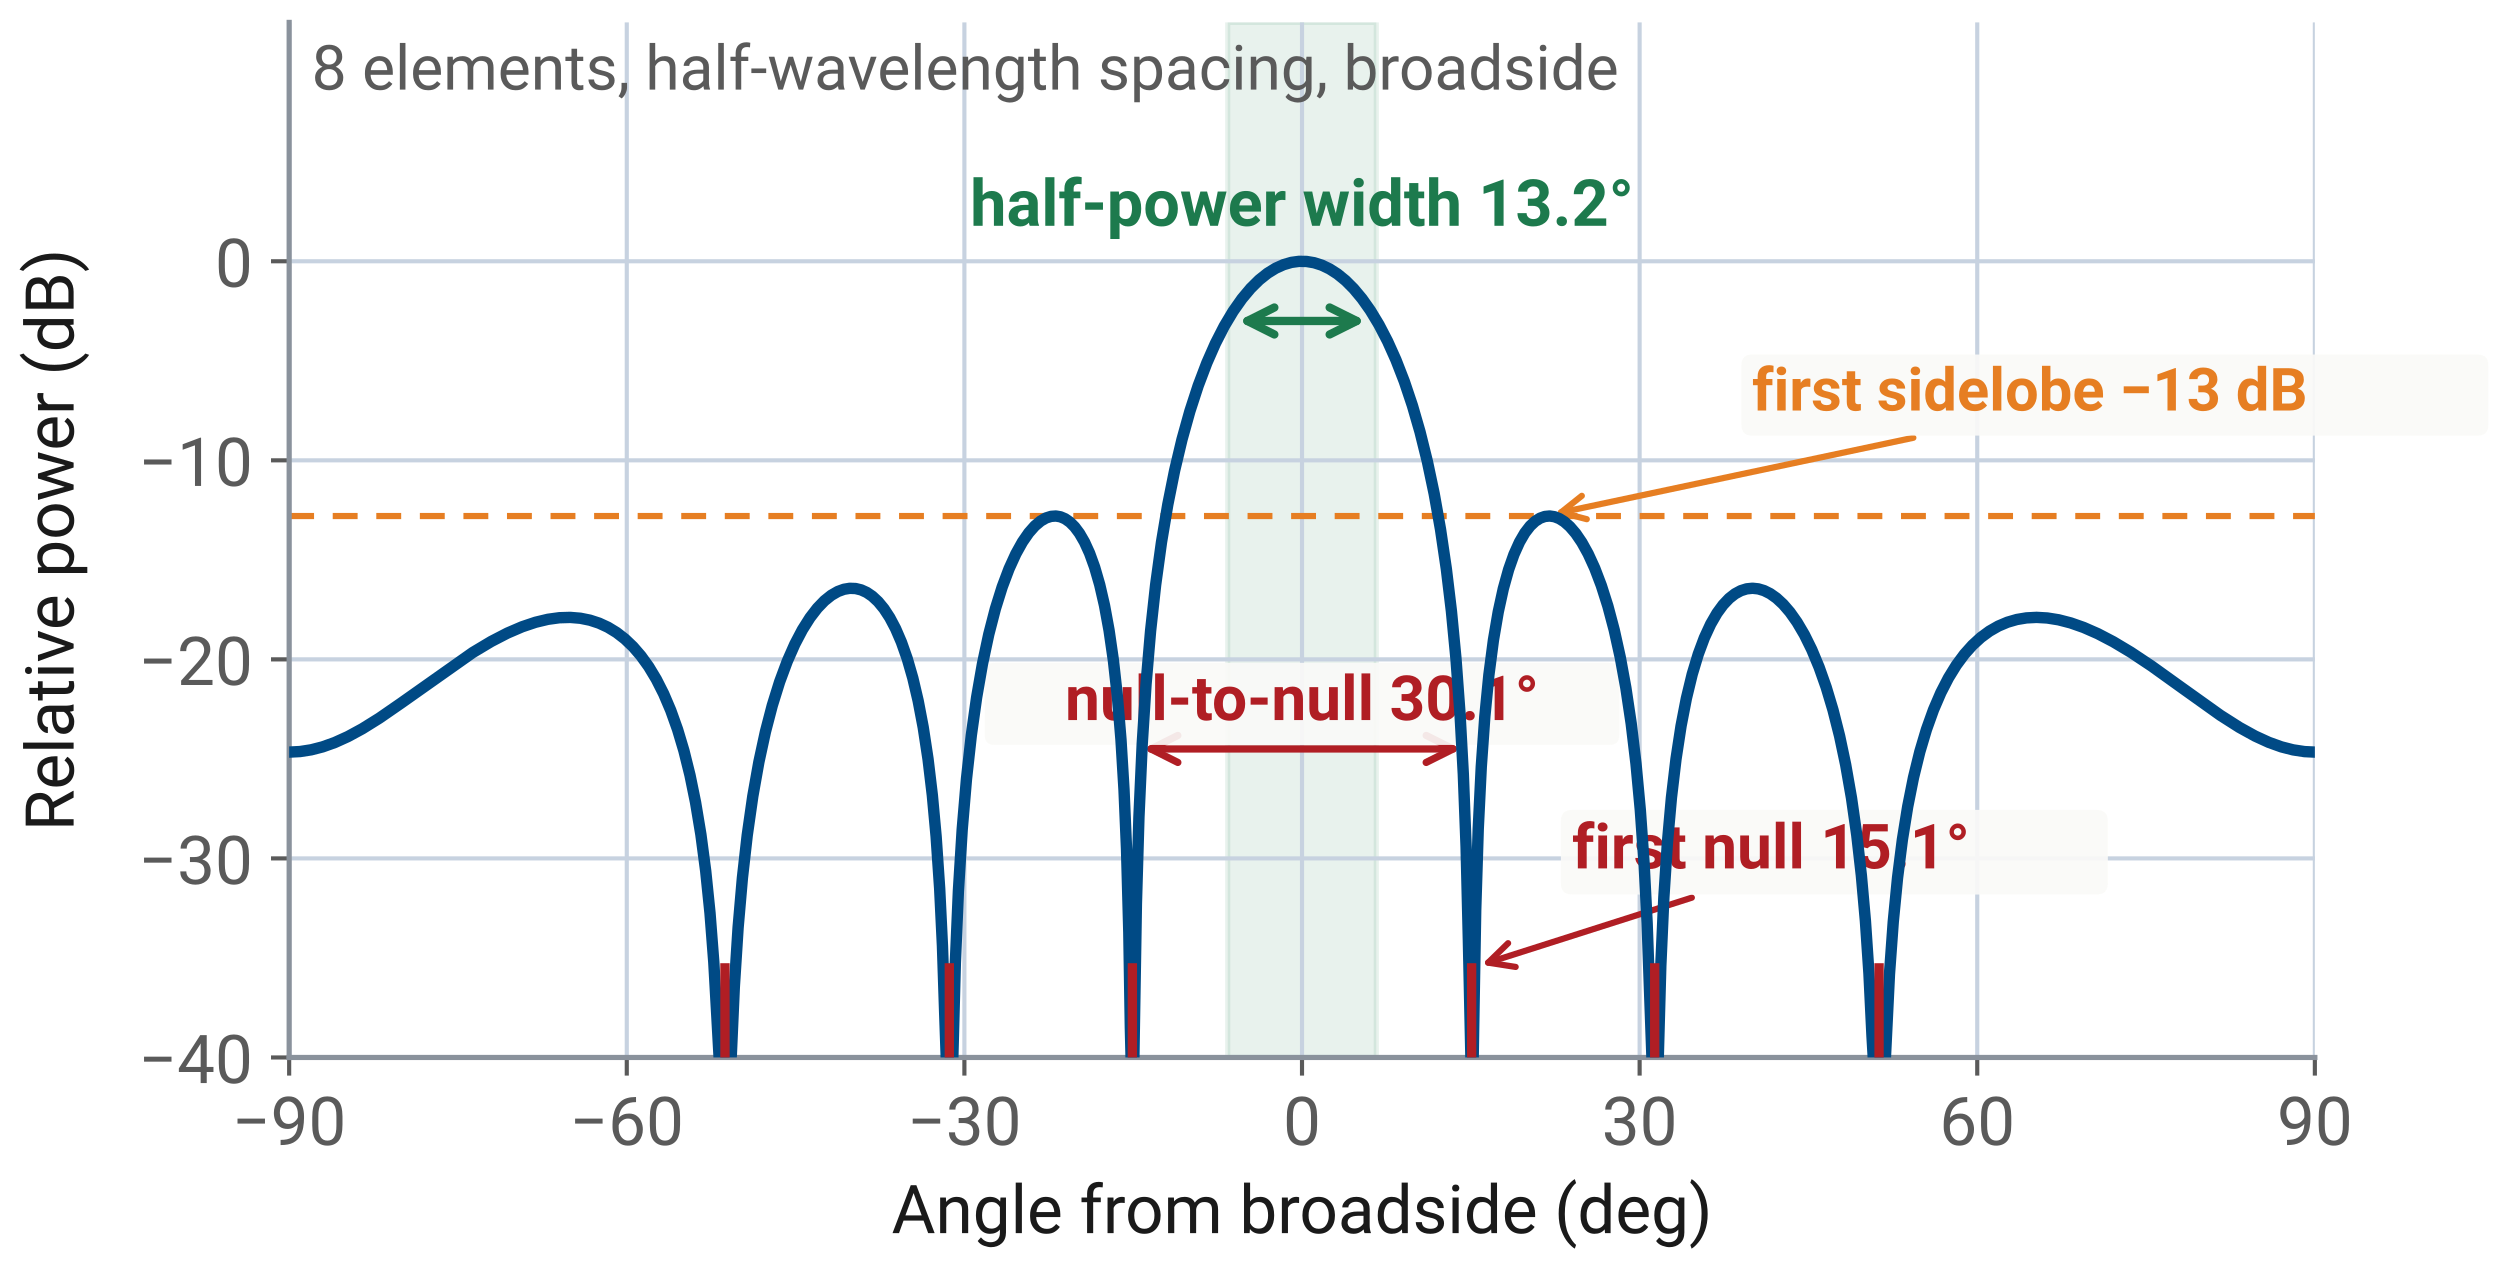
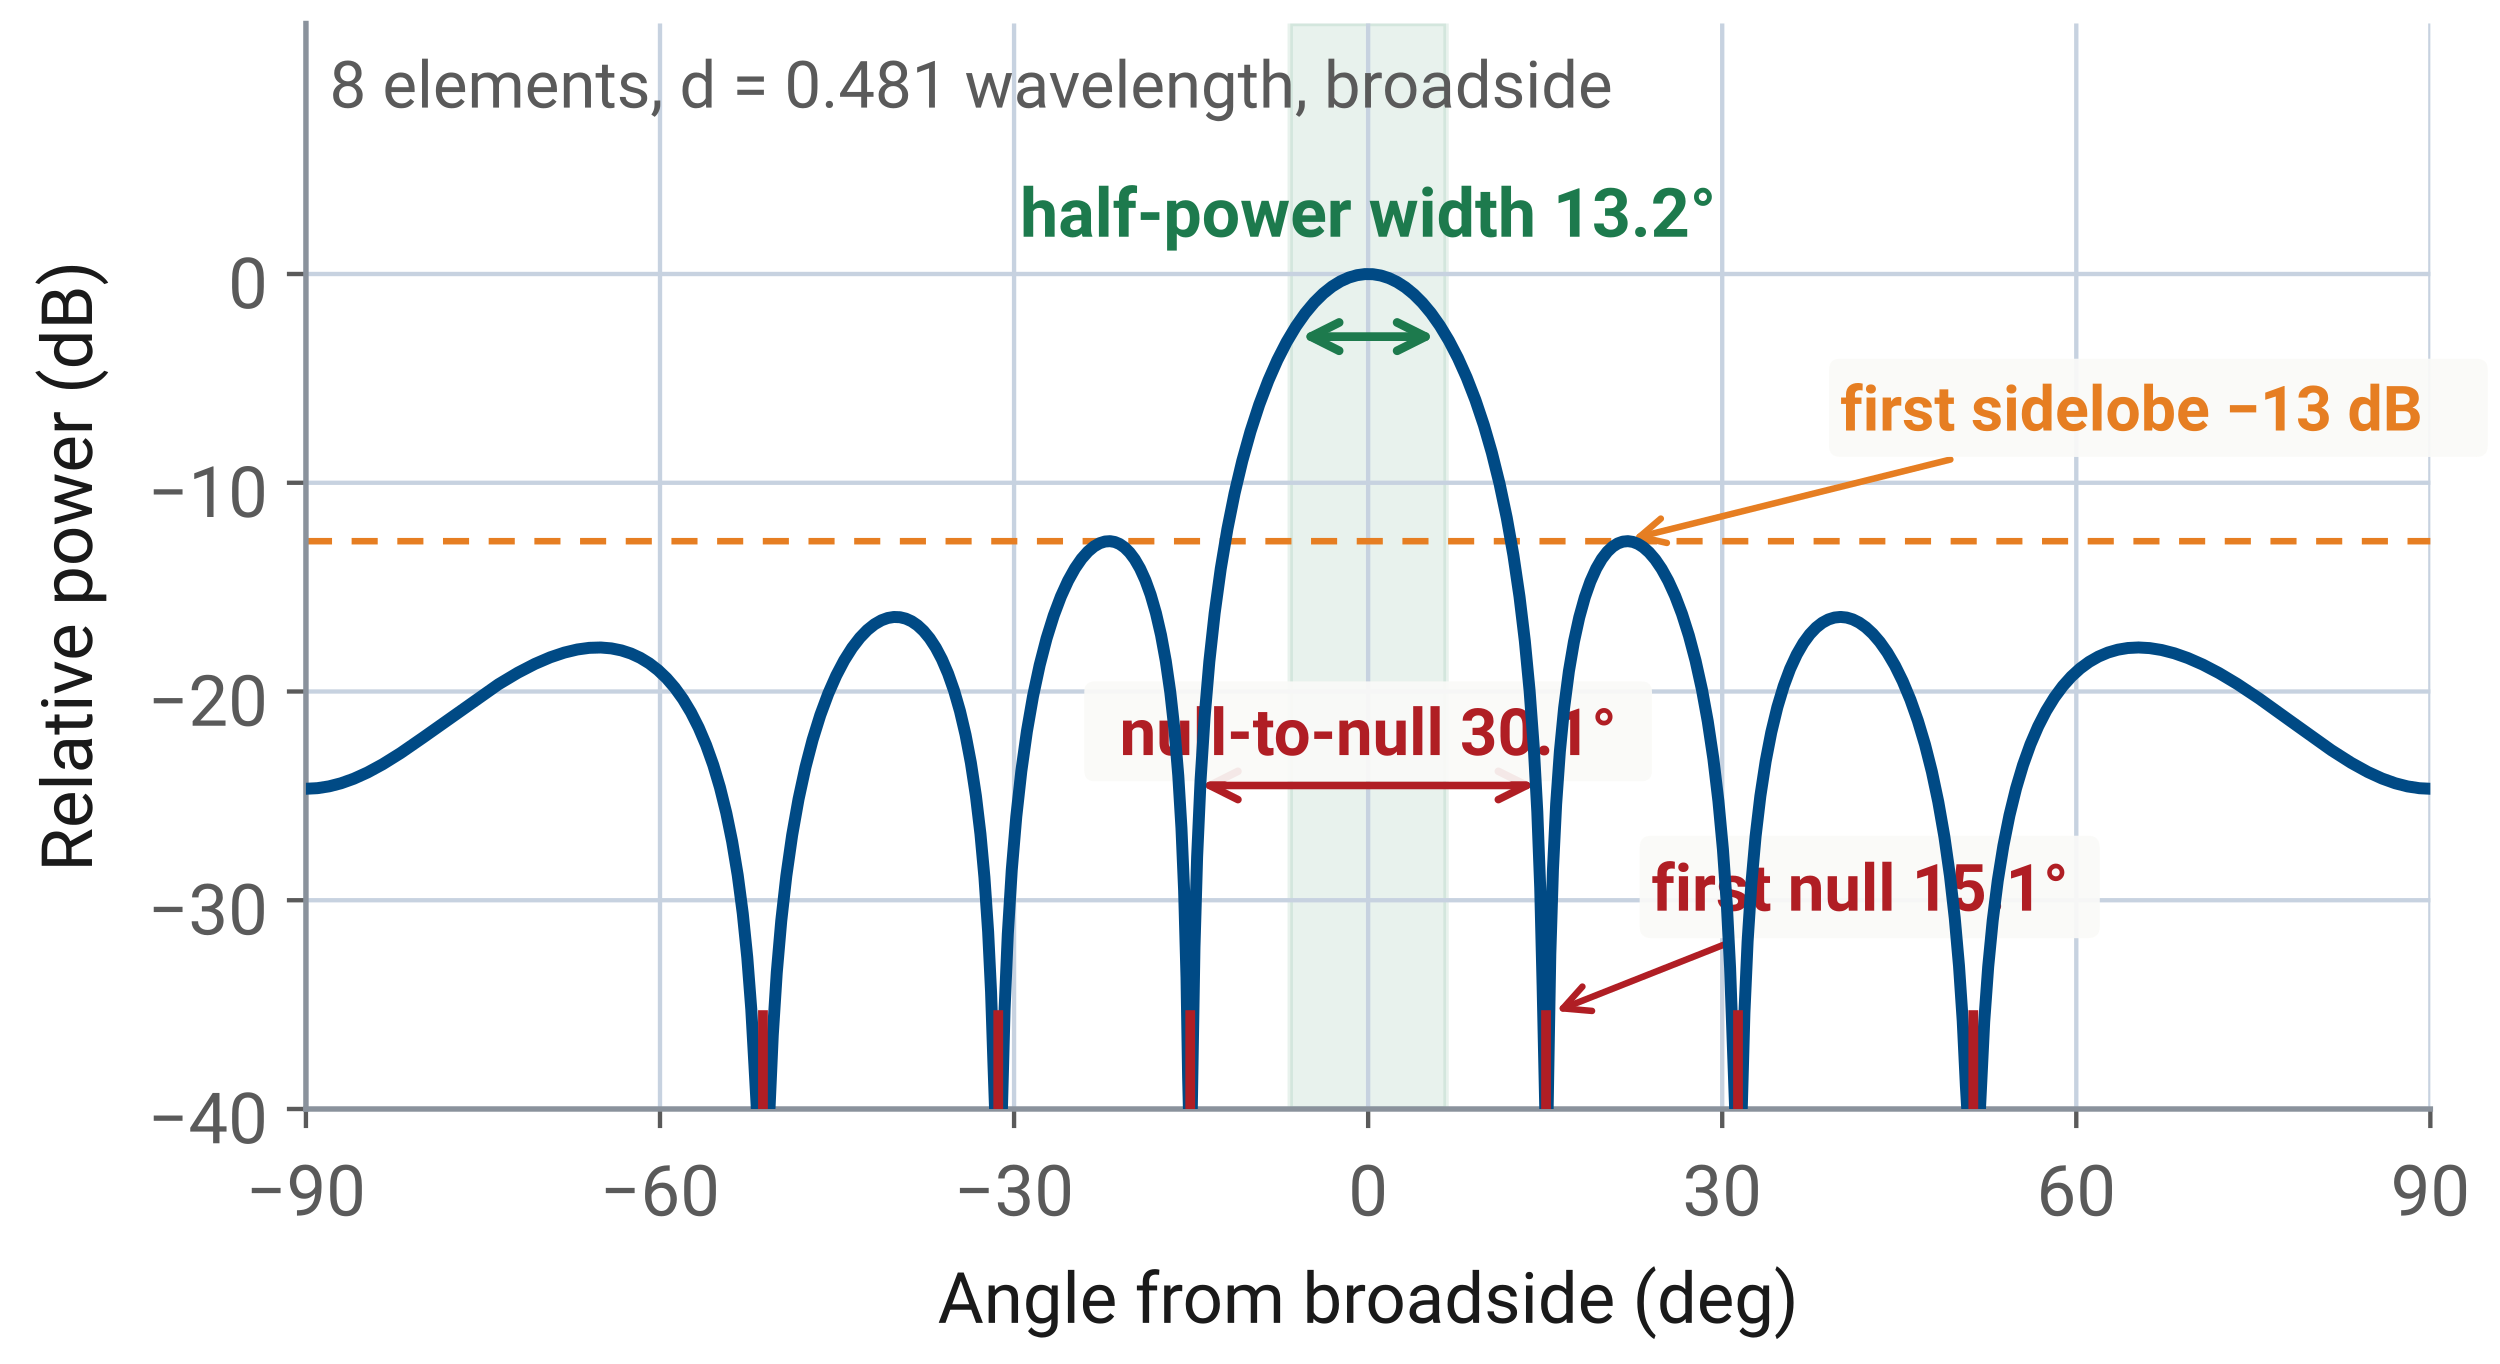
- <svg xmlns="http://www.w3.org/2000/svg" xmlns:xlink="http://www.w3.org/1999/xlink" width="482.057pt" height="245.225pt" viewBox="0 0 482.057 245.225" version="1.1">
+ <svg xmlns="http://www.w3.org/2000/svg" xmlns:xlink="http://www.w3.org/1999/xlink" width="459.655pt" height="250.683pt" viewBox="0 0 459.655 250.683" version="1.1">
  <defs>
    <style type="text/css">*{stroke-linejoin: round; stroke-linecap: butt}</style>
  </defs>
  <g id="figure_1">
    <g id="patch_1">
-       <path d="M 0 245.225  L 482.057 245.225  L 482.057 0  L 0 0  L 0 245.225  z " style="fill: none" />
+       <path d="M 0 250.683  L 459.655 250.683  L 459.655 0  L 0 0  L 0 250.683  z " style="fill: none" />
    </g>
    <g id="axes_1">
      <g id="patch_2">
-         <path d="M 55.757 203.904  L 446.357 203.904  L 446.357 4.32  L 55.757 4.32  L 55.757 203.904  z " style="fill: none" />
+         <path d="M 56.249 203.904  L 446.849 203.904  L 446.849 4.32  L 56.249 4.32  L 56.249 203.904  z " style="fill: none" />
      </g>
      <g id="FillBetweenPolyCollection_1">
        <defs>
-           <path id="m2b189ea350" d="M 236.735 -240.905  L 236.735 -41.321  L 265.379 -41.321  L 265.379 -240.905  L 265.379 -240.905  L 236.735 -240.905  z " style="stroke: #1d7a4d; stroke-opacity: 0.1" />
+           <path id="maadb2cdc3e" d="M 237.227 -246.363  L 237.227 -46.779  L 265.871 -46.779  L 265.871 -246.363  L 265.871 -246.363  L 237.227 -246.363  z " style="stroke: #1d7a4d; stroke-opacity: 0.1" />
        </defs>
-         <g clip-path="url(#p4d47779d0f)">
-           <use xlink:href="#m2b189ea350" x="0" y="245.225" style="fill: #1d7a4d; fill-opacity: 0.1; stroke: #1d7a4d; stroke-opacity: 0.1" />
+         <g clip-path="url(#p5439597405)">
+           <use xlink:href="#maadb2cdc3e" x="0" y="250.683" style="fill: #1d7a4d; fill-opacity: 0.1; stroke: #1d7a4d; stroke-opacity: 0.1" />
        </g>
      </g>
      <g id="matplotlib.axis_1">
        <g id="xtick_1">
          <g id="line2d_1">
-             <path d="M 55.757 203.904  L 55.757 4.32  " clip-path="url(#p4d47779d0f)" style="fill: none; stroke: #c7d2e0; stroke-width: 0.8; stroke-linecap: square" />
+             <path d="M 56.249 203.904  L 56.249 4.32  " clip-path="url(#p5439597405)" style="fill: none; stroke: #c7d2e0; stroke-width: 0.8; stroke-linecap: square" />
          </g>
          <g id="line2d_2">
            <defs>
-               <path id="m9b5aeeb4bc" d="M 0 0  L 0 3.5  " style="stroke: #5a5a5a; stroke-width: 0.8" />
+               <path id="m902a310d29" d="M 0 0  L 0 3.5  " style="stroke: #5a5a5a; stroke-width: 0.8" />
            </defs>
            <g>
-               <use xlink:href="#m9b5aeeb4bc" x="55.757" y="203.904" style="fill: #5a5a5a; stroke: #5a5a5a; stroke-width: 0.8" />
+               <use xlink:href="#m902a310d29" x="56.249" y="203.904" style="fill: #5a5a5a; stroke: #5a5a5a; stroke-width: 0.8" />
            </g>
          </g>
          <g id="text_1">
-             <text style="font-size: 13px; font-family:'Source Sans Pro', 'Segoe UI', Roboto, Helvetica, Arial, sans-serif; text-anchor: middle; fill: #5a5a5a" x="55.757" y="220.781" transform="rotate(-0 55.75711 220.781)">−90</text>
+             <text style="font-size: 13px; font-family:'Source Sans Pro', 'Segoe UI', Roboto, Helvetica, Arial, sans-serif; text-anchor: middle; fill: #5a5a5a" x="56.249" y="223.498" transform="rotate(-0 56.24918 223.4977)">−90</text>
          </g>
        </g>
        <g id="xtick_2">
          <g id="line2d_3">
-             <path d="M 120.857 203.904  L 120.857 4.32  " clip-path="url(#p4d47779d0f)" style="fill: none; stroke: #c7d2e0; stroke-width: 0.8; stroke-linecap: square" />
+             <path d="M 121.349 203.904  L 121.349 4.32  " clip-path="url(#p5439597405)" style="fill: none; stroke: #c7d2e0; stroke-width: 0.8; stroke-linecap: square" />
          </g>
          <g id="line2d_4">
            <g>
-               <use xlink:href="#m9b5aeeb4bc" x="120.857" y="203.904" style="fill: #5a5a5a; stroke: #5a5a5a; stroke-width: 0.8" />
+               <use xlink:href="#m902a310d29" x="121.349" y="203.904" style="fill: #5a5a5a; stroke: #5a5a5a; stroke-width: 0.8" />
            </g>
          </g>
          <g id="text_2">
-             <text style="font-size: 13px; font-family:'Source Sans Pro', 'Segoe UI', Roboto, Helvetica, Arial, sans-serif; text-anchor: middle; fill: #5a5a5a" x="120.857" y="220.781" transform="rotate(-0 120.8571 220.781)">−60</text>
+             <text style="font-size: 13px; font-family:'Source Sans Pro', 'Segoe UI', Roboto, Helvetica, Arial, sans-serif; text-anchor: middle; fill: #5a5a5a" x="121.349" y="223.498" transform="rotate(-0 121.3492 223.4977)">−60</text>
          </g>
        </g>
        <g id="xtick_3">
          <g id="line2d_5">
-             <path d="M 185.957 203.904  L 185.957 4.32  " clip-path="url(#p4d47779d0f)" style="fill: none; stroke: #c7d2e0; stroke-width: 0.8; stroke-linecap: square" />
+             <path d="M 186.449 203.904  L 186.449 4.32  " clip-path="url(#p5439597405)" style="fill: none; stroke: #c7d2e0; stroke-width: 0.8; stroke-linecap: square" />
          </g>
          <g id="line2d_6">
            <g>
-               <use xlink:href="#m9b5aeeb4bc" x="185.957" y="203.904" style="fill: #5a5a5a; stroke: #5a5a5a; stroke-width: 0.8" />
+               <use xlink:href="#m902a310d29" x="186.449" y="203.904" style="fill: #5a5a5a; stroke: #5a5a5a; stroke-width: 0.8" />
            </g>
          </g>
          <g id="text_3">
-             <text style="font-size: 13px; font-family:'Source Sans Pro', 'Segoe UI', Roboto, Helvetica, Arial, sans-serif; text-anchor: middle; fill: #5a5a5a" x="185.957" y="220.781" transform="rotate(-0 185.9571 220.781)">−30</text>
+             <text style="font-size: 13px; font-family:'Source Sans Pro', 'Segoe UI', Roboto, Helvetica, Arial, sans-serif; text-anchor: middle; fill: #5a5a5a" x="186.449" y="223.498" transform="rotate(-0 186.4492 223.4977)">−30</text>
          </g>
        </g>
        <g id="xtick_4">
          <g id="line2d_7">
-             <path d="M 251.057 203.904  L 251.057 4.32  " clip-path="url(#p4d47779d0f)" style="fill: none; stroke: #c7d2e0; stroke-width: 0.8; stroke-linecap: square" />
+             <path d="M 251.549 203.904  L 251.549 4.32  " clip-path="url(#p5439597405)" style="fill: none; stroke: #c7d2e0; stroke-width: 0.8; stroke-linecap: square" />
          </g>
          <g id="line2d_8">
            <g>
-               <use xlink:href="#m9b5aeeb4bc" x="251.057" y="203.904" style="fill: #5a5a5a; stroke: #5a5a5a; stroke-width: 0.8" />
+               <use xlink:href="#m902a310d29" x="251.549" y="203.904" style="fill: #5a5a5a; stroke: #5a5a5a; stroke-width: 0.8" />
            </g>
          </g>
          <g id="text_4">
-             <text style="font-size: 13px; font-family:'Source Sans Pro', 'Segoe UI', Roboto, Helvetica, Arial, sans-serif; text-anchor: middle; fill: #5a5a5a" x="251.057" y="220.781" transform="rotate(-0 251.0571 220.781)">0</text>
+             <text style="font-size: 13px; font-family:'Source Sans Pro', 'Segoe UI', Roboto, Helvetica, Arial, sans-serif; text-anchor: middle; fill: #5a5a5a" x="251.549" y="223.498" transform="rotate(-0 251.5492 223.4977)">0</text>
          </g>
        </g>
        <g id="xtick_5">
          <g id="line2d_9">
-             <path d="M 316.157 203.904  L 316.157 4.32  " clip-path="url(#p4d47779d0f)" style="fill: none; stroke: #c7d2e0; stroke-width: 0.8; stroke-linecap: square" />
+             <path d="M 316.649 203.904  L 316.649 4.32  " clip-path="url(#p5439597405)" style="fill: none; stroke: #c7d2e0; stroke-width: 0.8; stroke-linecap: square" />
          </g>
          <g id="line2d_10">
            <g>
-               <use xlink:href="#m9b5aeeb4bc" x="316.157" y="203.904" style="fill: #5a5a5a; stroke: #5a5a5a; stroke-width: 0.8" />
+               <use xlink:href="#m902a310d29" x="316.649" y="203.904" style="fill: #5a5a5a; stroke: #5a5a5a; stroke-width: 0.8" />
            </g>
          </g>
          <g id="text_5">
-             <text style="font-size: 13px; font-family:'Source Sans Pro', 'Segoe UI', Roboto, Helvetica, Arial, sans-serif; text-anchor: middle; fill: #5a5a5a" x="316.157" y="220.781" transform="rotate(-0 316.1571 220.781)">30</text>
+             <text style="font-size: 13px; font-family:'Source Sans Pro', 'Segoe UI', Roboto, Helvetica, Arial, sans-serif; text-anchor: middle; fill: #5a5a5a" x="316.649" y="223.498" transform="rotate(-0 316.6492 223.4977)">30</text>
          </g>
        </g>
        <g id="xtick_6">
          <g id="line2d_11">
-             <path d="M 381.257 203.904  L 381.257 4.32  " clip-path="url(#p4d47779d0f)" style="fill: none; stroke: #c7d2e0; stroke-width: 0.8; stroke-linecap: square" />
+             <path d="M 381.749 203.904  L 381.749 4.32  " clip-path="url(#p5439597405)" style="fill: none; stroke: #c7d2e0; stroke-width: 0.8; stroke-linecap: square" />
          </g>
          <g id="line2d_12">
            <g>
-               <use xlink:href="#m9b5aeeb4bc" x="381.257" y="203.904" style="fill: #5a5a5a; stroke: #5a5a5a; stroke-width: 0.8" />
+               <use xlink:href="#m902a310d29" x="381.749" y="203.904" style="fill: #5a5a5a; stroke: #5a5a5a; stroke-width: 0.8" />
            </g>
          </g>
          <g id="text_6">
-             <text style="font-size: 13px; font-family:'Source Sans Pro', 'Segoe UI', Roboto, Helvetica, Arial, sans-serif; text-anchor: middle; fill: #5a5a5a" x="381.257" y="220.781" transform="rotate(-0 381.2571 220.781)">60</text>
+             <text style="font-size: 13px; font-family:'Source Sans Pro', 'Segoe UI', Roboto, Helvetica, Arial, sans-serif; text-anchor: middle; fill: #5a5a5a" x="381.749" y="223.498" transform="rotate(-0 381.7492 223.4977)">60</text>
          </g>
        </g>
        <g id="xtick_7">
          <g id="line2d_13">
-             <path d="M 446.357 203.904  L 446.357 4.32  " clip-path="url(#p4d47779d0f)" style="fill: none; stroke: #c7d2e0; stroke-width: 0.8; stroke-linecap: square" />
+             <path d="M 446.849 203.904  L 446.849 4.32  " clip-path="url(#p5439597405)" style="fill: none; stroke: #c7d2e0; stroke-width: 0.8; stroke-linecap: square" />
          </g>
          <g id="line2d_14">
            <g>
-               <use xlink:href="#m9b5aeeb4bc" x="446.357" y="203.904" style="fill: #5a5a5a; stroke: #5a5a5a; stroke-width: 0.8" />
+               <use xlink:href="#m902a310d29" x="446.849" y="203.904" style="fill: #5a5a5a; stroke: #5a5a5a; stroke-width: 0.8" />
            </g>
          </g>
          <g id="text_7">
-             <text style="font-size: 13px; font-family:'Source Sans Pro', 'Segoe UI', Roboto, Helvetica, Arial, sans-serif; text-anchor: middle; fill: #5a5a5a" x="446.357" y="220.781" transform="rotate(-0 446.3571 220.781)">90</text>
+             <text style="font-size: 13px; font-family:'Source Sans Pro', 'Segoe UI', Roboto, Helvetica, Arial, sans-serif; text-anchor: middle; fill: #5a5a5a" x="446.849" y="223.498" transform="rotate(-0 446.8492 223.4977)">90</text>
          </g>
        </g>
        <g id="text_8">
-           <text style="font-size: 13px; font-family:'Source Sans Pro', 'Segoe UI', Roboto, Helvetica, Arial, sans-serif; text-anchor: middle; fill: #1a1a1a" x="251.057" y="237.782" transform="rotate(-0 251.0571 237.782)">Angle from broadside  (deg)</text>
+           <text style="font-size: 13px; font-family:'Source Sans Pro', 'Segoe UI', Roboto, Helvetica, Arial, sans-serif; text-anchor: middle; fill: #1a1a1a" x="251.549" y="243.227" transform="rotate(-0 251.5492 243.2272)">Angle from broadside  (deg)</text>
        </g>
      </g>
      <g id="matplotlib.axis_2">
        <g id="ytick_1">
          <g id="line2d_15">
-             <path d="M 55.757 50.378  L 446.357 50.378  " clip-path="url(#p4d47779d0f)" style="fill: none; stroke: #c7d2e0; stroke-width: 0.8; stroke-linecap: square" />
+             <path d="M 56.249 50.378  L 446.849 50.378  " clip-path="url(#p5439597405)" style="fill: none; stroke: #c7d2e0; stroke-width: 0.8; stroke-linecap: square" />
          </g>
          <g id="line2d_16">
            <defs>
-               <path id="mc2848ee93f" d="M 0 0  L -3.5 0  " style="stroke: #5a5a5a; stroke-width: 0.8" />
+               <path id="m5b1b4cfa90" d="M 0 0  L -3.5 0  " style="stroke: #5a5a5a; stroke-width: 0.8" />
            </defs>
            <g>
-               <use xlink:href="#mc2848ee93f" x="55.757" y="50.378" style="fill: #5a5a5a; stroke: #5a5a5a; stroke-width: 0.8" />
+               <use xlink:href="#m5b1b4cfa90" x="56.249" y="50.378" style="fill: #5a5a5a; stroke: #5a5a5a; stroke-width: 0.8" />
            </g>
          </g>
          <g id="text_9">
-             <text style="font-size: 13px; font-family:'Source Sans Pro', 'Segoe UI', Roboto, Helvetica, Arial, sans-serif; text-anchor: end; fill: #5a5a5a" x="48.757" y="55.316" transform="rotate(-0 48.75711 55.31632)">0</text>
+             <text style="font-size: 13px; font-family:'Source Sans Pro', 'Segoe UI', Roboto, Helvetica, Arial, sans-serif; text-anchor: end; fill: #5a5a5a" x="49.249" y="56.675" transform="rotate(-0 49.24918 56.67472)">0</text>
          </g>
        </g>
        <g id="ytick_2">
          <g id="line2d_17">
-             <path d="M 55.757 88.759  L 446.357 88.759  " clip-path="url(#p4d47779d0f)" style="fill: none; stroke: #c7d2e0; stroke-width: 0.8; stroke-linecap: square" />
+             <path d="M 56.249 88.759  L 446.849 88.759  " clip-path="url(#p5439597405)" style="fill: none; stroke: #c7d2e0; stroke-width: 0.8; stroke-linecap: square" />
          </g>
          <g id="line2d_18">
            <g>
-               <use xlink:href="#mc2848ee93f" x="55.757" y="88.759" style="fill: #5a5a5a; stroke: #5a5a5a; stroke-width: 0.8" />
+               <use xlink:href="#m5b1b4cfa90" x="56.249" y="88.759" style="fill: #5a5a5a; stroke: #5a5a5a; stroke-width: 0.8" />
            </g>
          </g>
          <g id="text_10">
-             <text style="font-size: 13px; font-family:'Source Sans Pro', 'Segoe UI', Roboto, Helvetica, Arial, sans-serif; text-anchor: end; fill: #5a5a5a" x="48.757" y="93.698" transform="rotate(-0 48.75711 93.69786)">−10</text>
+             <text style="font-size: 13px; font-family:'Source Sans Pro', 'Segoe UI', Roboto, Helvetica, Arial, sans-serif; text-anchor: end; fill: #5a5a5a" x="49.249" y="95.056" transform="rotate(-0 49.24918 95.05626)">−10</text>
          </g>
        </g>
        <g id="ytick_3">
          <g id="line2d_19">
-             <path d="M 55.757 127.141  L 446.357 127.141  " clip-path="url(#p4d47779d0f)" style="fill: none; stroke: #c7d2e0; stroke-width: 0.8; stroke-linecap: square" />
+             <path d="M 56.249 127.141  L 446.849 127.141  " clip-path="url(#p5439597405)" style="fill: none; stroke: #c7d2e0; stroke-width: 0.8; stroke-linecap: square" />
          </g>
          <g id="line2d_20">
            <g>
-               <use xlink:href="#mc2848ee93f" x="55.757" y="127.141" style="fill: #5a5a5a; stroke: #5a5a5a; stroke-width: 0.8" />
+               <use xlink:href="#m5b1b4cfa90" x="56.249" y="127.141" style="fill: #5a5a5a; stroke: #5a5a5a; stroke-width: 0.8" />
            </g>
          </g>
          <g id="text_11">
-             <text style="font-size: 13px; font-family:'Source Sans Pro', 'Segoe UI', Roboto, Helvetica, Arial, sans-serif; text-anchor: end; fill: #5a5a5a" x="48.757" y="132.079" transform="rotate(-0 48.75711 132.0794)">−20</text>
+             <text style="font-size: 13px; font-family:'Source Sans Pro', 'Segoe UI', Roboto, Helvetica, Arial, sans-serif; text-anchor: end; fill: #5a5a5a" x="49.249" y="133.438" transform="rotate(-0 49.24918 133.4378)">−20</text>
          </g>
        </g>
        <g id="ytick_4">
          <g id="line2d_21">
-             <path d="M 55.757 165.522  L 446.357 165.522  " clip-path="url(#p4d47779d0f)" style="fill: none; stroke: #c7d2e0; stroke-width: 0.8; stroke-linecap: square" />
+             <path d="M 56.249 165.522  L 446.849 165.522  " clip-path="url(#p5439597405)" style="fill: none; stroke: #c7d2e0; stroke-width: 0.8; stroke-linecap: square" />
          </g>
          <g id="line2d_22">
            <g>
-               <use xlink:href="#mc2848ee93f" x="55.757" y="165.522" style="fill: #5a5a5a; stroke: #5a5a5a; stroke-width: 0.8" />
+               <use xlink:href="#m5b1b4cfa90" x="56.249" y="165.522" style="fill: #5a5a5a; stroke: #5a5a5a; stroke-width: 0.8" />
            </g>
          </g>
          <g id="text_12">
-             <text style="font-size: 13px; font-family:'Source Sans Pro', 'Segoe UI', Roboto, Helvetica, Arial, sans-serif; text-anchor: end; fill: #5a5a5a" x="48.757" y="170.461" transform="rotate(-0 48.75711 170.4609)">−30</text>
+             <text style="font-size: 13px; font-family:'Source Sans Pro', 'Segoe UI', Roboto, Helvetica, Arial, sans-serif; text-anchor: end; fill: #5a5a5a" x="49.249" y="171.819" transform="rotate(-0 49.24918 171.8193)">−30</text>
          </g>
        </g>
        <g id="ytick_5">
          <g id="line2d_23">
-             <path d="M 55.757 203.904  L 446.357 203.904  " clip-path="url(#p4d47779d0f)" style="fill: none; stroke: #c7d2e0; stroke-width: 0.8; stroke-linecap: square" />
+             <path d="M 56.249 203.904  L 446.849 203.904  " clip-path="url(#p5439597405)" style="fill: none; stroke: #c7d2e0; stroke-width: 0.8; stroke-linecap: square" />
          </g>
          <g id="line2d_24">
            <g>
-               <use xlink:href="#mc2848ee93f" x="55.757" y="203.904" style="fill: #5a5a5a; stroke: #5a5a5a; stroke-width: 0.8" />
+               <use xlink:href="#m5b1b4cfa90" x="56.249" y="203.904" style="fill: #5a5a5a; stroke: #5a5a5a; stroke-width: 0.8" />
            </g>
          </g>
          <g id="text_13">
-             <text style="font-size: 13px; font-family:'Source Sans Pro', 'Segoe UI', Roboto, Helvetica, Arial, sans-serif; text-anchor: end; fill: #5a5a5a" x="48.757" y="208.842" transform="rotate(-0 48.75711 208.8425)">−40</text>
+             <text style="font-size: 13px; font-family:'Source Sans Pro', 'Segoe UI', Roboto, Helvetica, Arial, sans-serif; text-anchor: end; fill: #5a5a5a" x="49.249" y="210.201" transform="rotate(-0 49.24918 210.2009)">−40</text>
          </g>
        </g>
        <g id="text_14">
-           <text style="font-size: 13px; font-family:'Source Sans Pro', 'Segoe UI', Roboto, Helvetica, Arial, sans-serif; text-anchor: middle; fill: #1a1a1a" x="14.198" y="104.112" transform="rotate(-90 14.19797 104.112)">Relative power  (dB)</text>
+           <text style="font-size: 13px; font-family:'Source Sans Pro', 'Segoe UI', Roboto, Helvetica, Arial, sans-serif; text-anchor: middle; fill: #1a1a1a" x="16.914" y="104.112" transform="rotate(-90 16.91375 104.112)">Relative power  (dB)</text>
        </g>
      </g>
      <g id="line2d_25">
-         <path d="M 55.757 99.506  L 446.357 99.506  " clip-path="url(#p4d47779d0f)" style="fill: none; stroke-dasharray: 4.8,3.6; stroke-dashoffset: 0; stroke: #e67e22; stroke-width: 1.2" />
+         <path d="M 56.249 99.506  L 446.849 99.506  " clip-path="url(#p5439597405)" style="fill: none; stroke-dasharray: 4.8,3.6; stroke-dashoffset: 0; stroke: #e67e22; stroke-width: 1.2" />
      </g>
      <g id="patch_3">
-         <path d="M 55.757 203.904  L 55.757 4.32  " style="fill: none; stroke: #8a929c; stroke-linejoin: miter; stroke-linecap: square" />
+         <path d="M 56.249 203.904  L 56.249 4.32  " style="fill: none; stroke: #8a929c; stroke-linejoin: miter; stroke-linecap: square" />
      </g>
      <g id="patch_4">
-         <path d="M 55.757 203.904  L 446.357 203.904  " style="fill: none; stroke: #8a929c; stroke-linejoin: miter; stroke-linecap: square" />
+         <path d="M 56.249 203.904  L 446.849 203.904  " style="fill: none; stroke: #8a929c; stroke-linejoin: miter; stroke-linecap: square" />
      </g>
      <g id="patch_5">
-         <path d="M 240.521 61.892  Q 251.055 61.892 261.59 61.892  " style="fill: none; stroke: #1d7a4d; stroke-width: 1.6; stroke-linecap: round" />
-         <path d="M 245.721 64.492  L 240.521 61.892  L 245.721 59.292  " style="fill: none; stroke: #1d7a4d; stroke-width: 1.6; stroke-linecap: round" />
-         <path d="M 256.39 59.292  L 261.59 61.892  L 256.39 64.492  " style="fill: none; stroke: #1d7a4d; stroke-width: 1.6; stroke-linecap: round" />
+         <path d="M 241.013 61.892  Q 251.547 61.892 262.082 61.892  " style="fill: none; stroke: #1d7a4d; stroke-width: 1.6; stroke-linecap: round" />
+         <path d="M 246.213 64.492  L 241.013 61.892  L 246.213 59.292  " style="fill: none; stroke: #1d7a4d; stroke-width: 1.6; stroke-linecap: round" />
+         <path d="M 256.882 59.292  L 262.082 61.892  L 256.882 64.492  " style="fill: none; stroke: #1d7a4d; stroke-width: 1.6; stroke-linecap: round" />
      </g>
      <g id="text_15">
-         <text style="font-weight: 700; font-size: 12.5px; font-family:'Source Sans Pro', 'Segoe UI', Roboto, Helvetica, Arial, sans-serif; text-anchor: middle; fill: #1d7a4d" x="251.057" y="43.537" transform="rotate(-0 251.0571 43.53676)">half-power width  13.2°</text>
+         <text style="font-weight: 700; font-size: 12.5px; font-family:'Source Sans Pro', 'Segoe UI', Roboto, Helvetica, Arial, sans-serif; text-anchor: middle; fill: #1d7a4d" x="251.549" y="43.525" transform="rotate(-0 251.5492 43.52456)">half-power width  13.2°</text>
      </g>
      <g id="patch_6">
-         <path d="M 326.221 173.091  Q 305.946 179.558 286.949 185.617  " style="fill: none; stroke: #b01e24; stroke-width: 1.2; stroke-linecap: round" />
-         <path d="M 292.251 186.445  L 286.949 185.617  L 290.793 181.872  " style="fill: none; stroke: #b01e24; stroke-width: 1.2; stroke-linecap: round" />
+         <path d="M 318.112 173.232  Q 302.113 179.565 287.361 185.404  " style="fill: none; stroke: #b01e24; stroke-width: 1.2; stroke-linecap: round" />
+         <path d="M 292.708 185.869  L 287.361 185.404  L 290.941 181.406  " style="fill: none; stroke: #b01e24; stroke-width: 1.2; stroke-linecap: round" />
      </g>
      <g id="text_16">
        <g id="patch_7">
-           <path d="M 303.137 172.484  L 404.278 172.484  Q 406.438 172.484 406.438 170.324  L 406.438 158.323  Q 406.438 156.163 404.278 156.163  L 303.137 156.163  Q 300.977 156.163 300.977 158.323  L 300.977 170.324  Q 300.977 172.484 303.137 172.484  z " style="fill: #fafaf7; opacity: 0.92" />
-         </g>
-         <text style="font-weight: 700; font-size: 12px; font-family:'Source Sans Pro', 'Segoe UI', Roboto, Helvetica, Arial, sans-serif; text-anchor: start; fill: #b01e24" x="303.137" y="167.442" transform="rotate(-0 303.1371 167.4415)">first null  15.1°</text>
+           <path d="M 303.629 172.496  L 383.907 172.496  Q 386.067 172.496 386.067 170.336  L 386.067 155.817  Q 386.067 153.657 383.907 153.657  L 303.629 153.657  Q 301.469 153.657 301.469 155.817  L 301.469 170.336  Q 301.469 172.496 303.629 172.496  z " style="fill: #fafaf7; opacity: 0.92" />
+         </g>
+         <text style="font-weight: 700; font-size: 12px; font-family:'Source Sans Pro', 'Segoe UI', Roboto, Helvetica, Arial, sans-serif; text-anchor: start; fill: #b01e24" x="303.629" y="167.442" transform="rotate(-0 303.6292 167.4415)">first null  15.1°</text>
      </g>
      <g id="patch_8">
-         <path d="M 221.914 144.413  Q 251.057 144.413 280.2 144.413  " style="fill: none; stroke: #b01e24; stroke-width: 1.4; stroke-linecap: round" />
-         <path d="M 227.114 147.013  L 221.914 144.413  L 227.114 141.813  " style="fill: none; stroke: #b01e24; stroke-width: 1.4; stroke-linecap: round" />
-         <path d="M 275 141.813  L 280.2 144.413  L 275 147.013  " style="fill: none; stroke: #b01e24; stroke-width: 1.4; stroke-linecap: round" />
+         <path d="M 222.406 144.413  Q 251.549 144.413 280.692 144.413  " style="fill: none; stroke: #b01e24; stroke-width: 1.4; stroke-linecap: round" />
+         <path d="M 227.606 147.013  L 222.406 144.413  L 227.606 141.813  " style="fill: none; stroke: #b01e24; stroke-width: 1.4; stroke-linecap: round" />
+         <path d="M 275.492 141.813  L 280.692 144.413  L 275.492 147.013  " style="fill: none; stroke: #b01e24; stroke-width: 1.4; stroke-linecap: round" />
      </g>
      <g id="text_17">
        <g id="patch_9">
-           <path d="M 191.794 143.646  L 310.32 143.646  Q 312.24 143.646 312.24 141.726  L 312.24 129.725  Q 312.24 127.805 310.32 127.805  L 191.794 127.805  Q 189.874 127.805 189.874 129.725  L 189.874 141.726  Q 189.874 143.646 191.794 143.646  z " style="fill: #fafaf7; opacity: 0.92" />
-         </g>
-         <text style="font-weight: 700; font-size: 12px; font-family:'Source Sans Pro', 'Segoe UI', Roboto, Helvetica, Arial, sans-serif; text-anchor: middle; fill: #b01e24" x="251.057" y="138.843" transform="rotate(-0 251.0571 138.8431)">null-to-null  30.1°</text>
+           <path d="M 201.281 143.646  L 301.817 143.646  Q 303.737 143.646 303.737 141.726  L 303.737 127.206  Q 303.737 125.286 301.817 125.286  L 201.281 125.286  Q 199.361 125.286 199.361 127.206  L 199.361 141.726  Q 199.361 143.646 201.281 143.646  z " style="fill: #fafaf7; opacity: 0.92" />
+         </g>
+         <text style="font-weight: 700; font-size: 12px; font-family:'Source Sans Pro', 'Segoe UI', Roboto, Helvetica, Arial, sans-serif; text-anchor: middle; fill: #b01e24" x="251.549" y="138.831" transform="rotate(-0 251.5492 138.8314)">null-to-null  30.1°</text>
      </g>
      <g id="patch_10">
-         <path d="M 368.932 84.413  Q 334.302 91.752 300.985 98.813  " style="fill: none; stroke: #e67e22; stroke-width: 1.2; stroke-linecap: round" />
-         <path d="M 305.962 100.109  L 300.985 98.813  L 305.008 95.609  " style="fill: none; stroke: #e67e22; stroke-width: 1.2; stroke-linecap: round" />
+         <path d="M 358.592 84.491  Q 329.369 91.757 301.449 98.7  " style="fill: none; stroke: #e67e22; stroke-width: 1.2; stroke-linecap: round" />
+         <path d="M 306.468 99.822  L 301.449 98.7  L 305.358 95.358  " style="fill: none; stroke: #e67e22; stroke-width: 1.2; stroke-linecap: round" />
      </g>
      <g id="text_18">
        <g id="patch_11">
-           <path d="M 337.857 83.997  L 477.737 83.997  Q 479.807 83.997 479.807 81.927  L 479.807 70.426  Q 479.807 68.356 477.737 68.356  L 337.857 68.356  Q 335.787 68.356 335.787 70.426  L 335.787 81.927  Q 335.787 83.997 337.857 83.997  z " style="fill: #fafaf7; opacity: 0.92" />
-         </g>
-         <text style="font-weight: 700; font-size: 11.5px; font-family:'Source Sans Pro', 'Segoe UI', Roboto, Helvetica, Arial, sans-serif; text-anchor: start; fill: #e67e22" x="337.857" y="79.164" transform="rotate(-0 337.8571 79.164)">first sidelobe  −13 dB</text>
+           <path d="M 338.349 84.008  L 455.335 84.008  Q 457.405 84.008 457.405 81.938  L 457.405 68.023  Q 457.405 65.953 455.335 65.953  L 338.349 65.953  Q 336.279 65.953 336.279 68.023  L 336.279 81.938  Q 336.279 84.008 338.349 84.008  z " style="fill: #fafaf7; opacity: 0.92" />
+         </g>
+         <text style="font-weight: 700; font-size: 11.5px; font-family:'Source Sans Pro', 'Segoe UI', Roboto, Helvetica, Arial, sans-serif; text-anchor: start; fill: #e67e22" x="338.349" y="79.164" transform="rotate(-0 338.3492 79.164)">first sidelobe  −13 dB</text>
      </g>
      <g id="text_19">
-         <text style="font-size: 12px; font-family:'Source Sans Pro', 'Segoe UI', Roboto, Helvetica, Arial, sans-serif; text-anchor: start; fill: #5a5a5a" x="60.097" y="17.276" transform="rotate(-0 60.09711 17.27628)">8 elements, half-wavelength spacing, broadside</text>
+         <text style="font-size: 12px; font-family:'Source Sans Pro', 'Segoe UI', Roboto, Helvetica, Arial, sans-serif; text-anchor: start; fill: #5a5a5a" x="60.589" y="19.783" transform="rotate(-0 60.58918 19.78315)">8 elements, d = 0.481 wavelength, broadside</text>
      </g>
      <g id="line2d_26">
-         <path d="M 55.757 145.024  L 57.857 144.915  L 60.005 144.581  L 62.202 144.016  L 64.546 143.179  L 67.085 142.029  L 69.868 140.518  L 73.139 138.479  L 77.338 135.578  L 91.155 125.823  L 94.719 123.691  L 97.844 122.075  L 100.676 120.858  L 103.264 119.987  L 105.656 119.415  L 107.853 119.114  L 109.953 119.051  L 111.906 119.212  L 113.761 119.586  L 115.519 120.16  L 117.228 120.95  L 118.888 121.963  L 120.499 123.209  L 122.061 124.699  L 123.575 126.449  L 125.089 128.55  L 126.553 130.98  L 127.969 133.775  L 129.336 136.984  L 130.655 140.675  L 131.875 144.761  L 133.047 149.479  L 134.121 154.732  L 135.147 160.913  L 136.074 167.95  L 136.904 176.053  L 137.637 185.549  L 138.223 195.943  L 138.662 203.904  L 140.957 203.904  L 141.006 203.575  L 141.591 190.349  L 142.324 178.849  L 143.154 169.282  L 144.082 161.061  L 145.156 153.544  L 146.327 146.942  L 147.597 141.083  L 148.915 136.027  L 150.331 131.477  L 151.796 127.527  L 153.261 124.205  L 154.725 121.416  L 156.19 119.098  L 157.606 117.261  L 158.973 115.84  L 160.291 114.785  L 161.561 114.053  L 162.733 113.625  L 163.856 113.441  L 164.979 113.484  L 166.053 113.746  L 167.127 114.235  L 168.201 114.967  L 169.324 116.013  L 170.447 117.375  L 171.57 119.094  L 172.693 121.221  L 173.816 123.83  L 174.939 127.021  L 176.013 130.753  L 177.038 135.117  L 178.015 140.247  L 178.943 146.355  L 179.773 153.32  L 180.505 161.294  L 181.189 171.327  L 181.726 182.388  L 182.165 195.608  L 182.458 203.904  L 183.727 203.836  L 184.216 185.565  L 184.802 171.798  L 185.534 159.947  L 186.364 150.15  L 187.292 141.774  L 188.317 134.466  L 189.44 128.017  L 190.661 122.295  L 191.93 117.392  L 193.248 113.173  L 194.567 109.673  L 195.885 106.781  L 197.154 104.501  L 198.375 102.734  L 199.547 101.407  L 200.67 100.462  L 201.695 99.877  L 202.672 99.567  L 203.599 99.501  L 204.478 99.652  L 205.357 100.022  L 206.285 100.666  L 207.212 101.593  L 208.14 102.832  L 209.116 104.52  L 210.093 106.665  L 211.069 109.359  L 212.046 112.734  L 212.974 116.755  L 213.852 121.547  L 214.682 127.307  L 215.464 134.359  L 216.147 142.59  L 216.733 152.262  L 217.221 163.742  L 217.661 179.768  L 217.954 197.997  L 218.1 203.904  L 218.637 203.904  L 218.735 197.841  L 219.126 174.211  L 219.614 157.52  L 220.249 143.414  L 220.981 131.936  L 221.86 121.644  L 222.836 112.754  L 223.959 104.564  L 225.18 97.277  L 226.498 90.712  L 227.914 84.751  L 229.428 79.319  L 231.039 74.369  L 232.699 69.991  L 234.359 66.22  L 236.068 62.88  L 237.777 60.021  L 239.486 57.592  L 241.146 55.608  L 242.806 53.968  L 244.417 52.685  L 245.979 51.72  L 247.493 51.036  L 249.006 50.595  L 250.471 50.396  L 251.936 50.418  L 253.401 50.662  L 254.865 51.13  L 256.379 51.853  L 257.893 52.825  L 259.455 54.099  L 261.017 55.662  L 262.629 57.592  L 264.24 59.871  L 265.9 62.617  L 267.56 65.812  L 269.171 69.4  L 270.782 73.547  L 272.345 78.204  L 273.81 83.266  L 275.225 88.968  L 276.544 95.211  L 277.764 102.079  L 278.887 109.704  L 279.864 117.837  L 280.743 127.012  L 281.524 137.612  L 282.159 149.249  L 282.696 163.283  L 283.135 181.306  L 283.623 203.904  L 284.063 203.904  L 284.16 197.997  L 284.551 175.438  L 285.039 159.822  L 285.625 147.836  L 286.309 138.166  L 287.09 130.154  L 287.969 123.419  L 288.896 117.976  L 289.873 113.507  L 290.898 109.818  L 291.924 106.908  L 292.998 104.52  L 294.023 102.758  L 295.048 101.426  L 296.025 100.508  L 296.953 99.921  L 297.88 99.589  L 298.808 99.497  L 299.736 99.634  L 300.663 99.992  L 301.64 100.604  L 302.714 101.553  L 303.837 102.861  L 305.009 104.58  L 306.229 106.781  L 307.499 109.556  L 308.768 112.89  L 310.038 116.883  L 311.258 121.478  L 312.43 126.778  L 313.504 132.651  L 314.53 139.514  L 315.457 147.273  L 316.287 156.16  L 317.02 166.556  L 317.606 177.992  L 318.094 191.747  L 318.533 203.904  L 319.754 203.827  L 320.242 186.221  L 320.828 173.07  L 321.512 162.54  L 322.293 153.788  L 323.172 146.355  L 324.148 139.963  L 325.173 134.661  L 326.296 130.017  L 327.468 126.125  L 328.64 122.979  L 329.861 120.336  L 331.081 118.224  L 332.253 116.623  L 333.425 115.385  L 334.548 114.504  L 335.671 113.897  L 336.794 113.544  L 337.917 113.43  L 339.04 113.546  L 340.163 113.884  L 341.335 114.47  L 342.555 115.334  L 343.825 116.508  L 345.143 118.037  L 346.51 119.972  L 347.926 122.381  L 349.342 125.249  L 350.758 128.641  L 352.125 132.504  L 353.443 136.897  L 354.713 141.914  L 355.884 147.443  L 357.007 153.851  L 358.033 161.061  L 358.912 168.795  L 359.693 177.573  L 360.376 187.716  L 360.962 199.754  L 361.206 203.904  L 363.55 203.904  L 364.331 187.847  L 365.063 177.735  L 365.894 169.231  L 366.821 161.918  L 367.847 155.536  L 368.969 149.916  L 370.19 144.94  L 371.46 140.675  L 372.827 136.86  L 374.243 133.566  L 375.707 130.717  L 377.221 128.257  L 378.783 126.145  L 380.346 124.397  L 381.957 122.921  L 383.617 121.701  L 385.326 120.724  L 387.084 119.978  L 388.89 119.454  L 390.745 119.145  L 392.698 119.045  L 394.749 119.161  L 396.946 119.512  L 399.29 120.117  L 401.78 120.991  L 404.514 122.192  L 407.492 123.746  L 410.861 125.761  L 414.865 128.425  L 420.578 132.526  L 428.145 137.926  L 431.807 140.259  L 434.834 141.931  L 437.471 143.139  L 439.912 144.016  L 442.158 144.591  L 444.355 144.925  L 446.357 145.024  L 446.357 145.024  " clip-path="url(#p4d47779d0f)" style="fill: none; stroke: #004a85; stroke-width: 2.2; stroke-linecap: square" />
+         <path d="M 56.249 145.024  L 58.349 144.915  L 60.497 144.581  L 62.694 144.016  L 65.038 143.179  L 67.577 142.029  L 70.36 140.518  L 73.631 138.479  L 77.83 135.578  L 91.647 125.823  L 95.212 123.691  L 98.336 122.075  L 101.168 120.858  L 103.756 119.987  L 106.148 119.415  L 108.345 119.114  L 110.445 119.051  L 112.398 119.212  L 114.253 119.586  L 116.011 120.16  L 117.72 120.95  L 119.38 121.963  L 120.991 123.209  L 122.554 124.699  L 124.067 126.449  L 125.581 128.55  L 127.045 130.98  L 128.461 133.775  L 129.828 136.984  L 131.147 140.675  L 132.367 144.761  L 133.539 149.479  L 134.613 154.732  L 135.639 160.913  L 136.566 167.95  L 137.396 176.053  L 138.129 185.549  L 138.715 195.943  L 139.154 203.904  L 141.449 203.904  L 141.498 203.575  L 142.084 190.349  L 142.816 178.849  L 143.646 169.282  L 144.574 161.061  L 145.648 153.544  L 146.82 146.942  L 148.089 141.083  L 149.407 136.027  L 150.823 131.477  L 152.288 127.527  L 153.753 124.205  L 155.217 121.416  L 156.682 119.098  L 158.098 117.261  L 159.465 115.84  L 160.784 114.785  L 162.053 114.053  L 163.225 113.625  L 164.348 113.441  L 165.471 113.484  L 166.545 113.746  L 167.619 114.235  L 168.693 114.967  L 169.816 116.013  L 170.939 117.375  L 172.062 119.094  L 173.185 121.221  L 174.308 123.83  L 175.431 127.021  L 176.505 130.753  L 177.53 135.117  L 178.507 140.247  L 179.435 146.355  L 180.265 153.32  L 180.997 161.294  L 181.681 171.327  L 182.218 182.388  L 182.657 195.608  L 182.95 203.904  L 184.22 203.836  L 184.708 185.565  L 185.294 171.798  L 186.026 159.947  L 186.856 150.15  L 187.784 141.774  L 188.809 134.466  L 189.932 128.017  L 191.153 122.295  L 192.422 117.392  L 193.74 113.173  L 195.059 109.673  L 196.377 106.781  L 197.646 104.501  L 198.867 102.734  L 200.039 101.407  L 201.162 100.462  L 202.187 99.877  L 203.164 99.567  L 204.091 99.501  L 204.97 99.652  L 205.849 100.022  L 206.777 100.666  L 207.704 101.593  L 208.632 102.832  L 209.609 104.52  L 210.585 106.665  L 211.562 109.359  L 212.538 112.734  L 213.466 116.755  L 214.345 121.547  L 215.175 127.307  L 215.956 134.359  L 216.639 142.59  L 217.225 152.262  L 217.713 163.742  L 218.153 179.768  L 218.446 197.997  L 218.592 203.904  L 219.129 203.904  L 219.227 197.841  L 219.618 174.211  L 220.106 157.52  L 220.741 143.414  L 221.473 131.936  L 222.352 121.644  L 223.328 112.754  L 224.451 104.564  L 225.672 97.277  L 226.99 90.712  L 228.406 84.751  L 229.92 79.319  L 231.531 74.369  L 233.191 69.991  L 234.851 66.22  L 236.56 62.88  L 238.269 60.021  L 239.978 57.592  L 241.638 55.608  L 243.298 53.968  L 244.909 52.685  L 246.471 51.72  L 247.985 51.036  L 249.499 50.595  L 250.963 50.396  L 252.428 50.418  L 253.893 50.662  L 255.358 51.13  L 256.871 51.853  L 258.385 52.825  L 259.947 54.099  L 261.509 55.662  L 263.121 57.592  L 264.732 59.871  L 266.392 62.617  L 268.052 65.812  L 269.663 69.4  L 271.274 73.547  L 272.837 78.204  L 274.302 83.266  L 275.718 88.968  L 277.036 95.211  L 278.256 102.079  L 279.379 109.704  L 280.356 117.837  L 281.235 127.012  L 282.016 137.612  L 282.651 149.249  L 283.188 163.283  L 283.627 181.306  L 284.115 203.904  L 284.555 203.904  L 284.653 197.997  L 285.043 175.438  L 285.531 159.822  L 286.117 147.836  L 286.801 138.166  L 287.582 130.154  L 288.461 123.419  L 289.389 117.976  L 290.365 113.507  L 291.39 109.818  L 292.416 106.908  L 293.49 104.52  L 294.515 102.758  L 295.541 101.426  L 296.517 100.508  L 297.445 99.921  L 298.372 99.589  L 299.3 99.497  L 300.228 99.634  L 301.155 99.992  L 302.132 100.604  L 303.206 101.553  L 304.329 102.861  L 305.501 104.58  L 306.721 106.781  L 307.991 109.556  L 309.26 112.89  L 310.53 116.883  L 311.75 121.478  L 312.922 126.778  L 313.996 132.651  L 315.022 139.514  L 315.949 147.273  L 316.779 156.16  L 317.512 166.556  L 318.098 177.992  L 318.586 191.747  L 319.025 203.904  L 320.246 203.827  L 320.734 186.221  L 321.32 173.07  L 322.004 162.54  L 322.785 153.788  L 323.664 146.355  L 324.64 139.963  L 325.666 134.661  L 326.789 130.017  L 327.96 126.125  L 329.132 122.979  L 330.353 120.336  L 331.573 118.224  L 332.745 116.623  L 333.917 115.385  L 335.04 114.504  L 336.163 113.897  L 337.286 113.544  L 338.409 113.43  L 339.532 113.546  L 340.655 113.884  L 341.827 114.47  L 343.047 115.334  L 344.317 116.508  L 345.635 118.037  L 347.002 119.972  L 348.418 122.381  L 349.834 125.249  L 351.25 128.641  L 352.617 132.504  L 353.935 136.897  L 355.205 141.914  L 356.376 147.443  L 357.499 153.851  L 358.525 161.061  L 359.404 168.795  L 360.185 177.573  L 360.868 187.716  L 361.454 199.754  L 361.698 203.904  L 364.042 203.904  L 364.823 187.847  L 365.556 177.735  L 366.386 169.231  L 367.313 161.918  L 368.339 155.536  L 369.462 149.916  L 370.682 144.94  L 371.952 140.675  L 373.319 136.86  L 374.735 133.566  L 376.199 130.717  L 377.713 128.257  L 379.275 126.145  L 380.838 124.397  L 382.449 122.921  L 384.109 121.701  L 385.818 120.724  L 387.576 119.978  L 389.382 119.454  L 391.238 119.145  L 393.191 119.045  L 395.241 119.161  L 397.438 119.512  L 399.782 120.117  L 402.272 120.991  L 405.006 122.192  L 407.984 123.746  L 411.353 125.761  L 415.357 128.425  L 421.07 132.526  L 428.637 137.926  L 432.299 140.259  L 435.326 141.931  L 437.963 143.139  L 440.404 144.016  L 442.65 144.591  L 444.847 144.925  L 446.849 145.024  L 446.849 145.024  " clip-path="url(#p5439597405)" style="fill: none; stroke: #004a85; stroke-width: 2.2; stroke-linecap: square" />
      </g>
      <g id="line2d_27">
-         <path d="M 283.766 203.904  L 283.766 186.632  " clip-path="url(#p4d47779d0f)" style="fill: none; stroke: #b01e24; stroke-width: 1.8; stroke-linecap: square" />
+         <path d="M 284.258 203.904  L 284.258 186.632  " clip-path="url(#p5439597405)" style="fill: none; stroke: #b01e24; stroke-width: 1.8; stroke-linecap: square" />
      </g>
      <g id="line2d_28">
-         <path d="M 319.064 203.904  L 319.064 186.632  " clip-path="url(#p4d47779d0f)" style="fill: none; stroke: #b01e24; stroke-width: 1.8; stroke-linecap: square" />
+         <path d="M 319.556 203.904  L 319.556 186.632  " clip-path="url(#p5439597405)" style="fill: none; stroke: #b01e24; stroke-width: 1.8; stroke-linecap: square" />
      </g>
      <g id="line2d_29">
-         <path d="M 362.326 203.904  L 362.326 186.632  " clip-path="url(#p4d47779d0f)" style="fill: none; stroke: #b01e24; stroke-width: 1.8; stroke-linecap: square" />
+         <path d="M 362.818 203.904  L 362.818 186.632  " clip-path="url(#p5439597405)" style="fill: none; stroke: #b01e24; stroke-width: 1.8; stroke-linecap: square" />
      </g>
      <g id="line2d_30">
-         <path d="M 218.348 203.904  L 218.348 186.632  " clip-path="url(#p4d47779d0f)" style="fill: none; stroke: #b01e24; stroke-width: 1.8; stroke-linecap: square" />
+         <path d="M 218.84 203.904  L 218.84 186.632  " clip-path="url(#p5439597405)" style="fill: none; stroke: #b01e24; stroke-width: 1.8; stroke-linecap: square" />
      </g>
      <g id="line2d_31">
-         <path d="M 183.05 203.904  L 183.05 186.632  " clip-path="url(#p4d47779d0f)" style="fill: none; stroke: #b01e24; stroke-width: 1.8; stroke-linecap: square" />
+         <path d="M 183.542 203.904  L 183.542 186.632  " clip-path="url(#p5439597405)" style="fill: none; stroke: #b01e24; stroke-width: 1.8; stroke-linecap: square" />
      </g>
      <g id="line2d_32">
-         <path d="M 139.789 203.904  L 139.789 186.632  " clip-path="url(#p4d47779d0f)" style="fill: none; stroke: #b01e24; stroke-width: 1.8; stroke-linecap: square" />
+         <path d="M 140.281 203.904  L 140.281 186.632  " clip-path="url(#p5439597405)" style="fill: none; stroke: #b01e24; stroke-width: 1.8; stroke-linecap: square" />
      </g>
    </g>
  </g>
  <defs>
-     <clipPath id="p4d47779d0f">
-       <rect x="55.757" y="4.32" width="390.6" height="199.584" />
+     <clipPath id="p5439597405">
+       <rect x="56.249" y="4.32" width="390.6" height="199.584" />
    </clipPath>
  </defs>
</svg>
